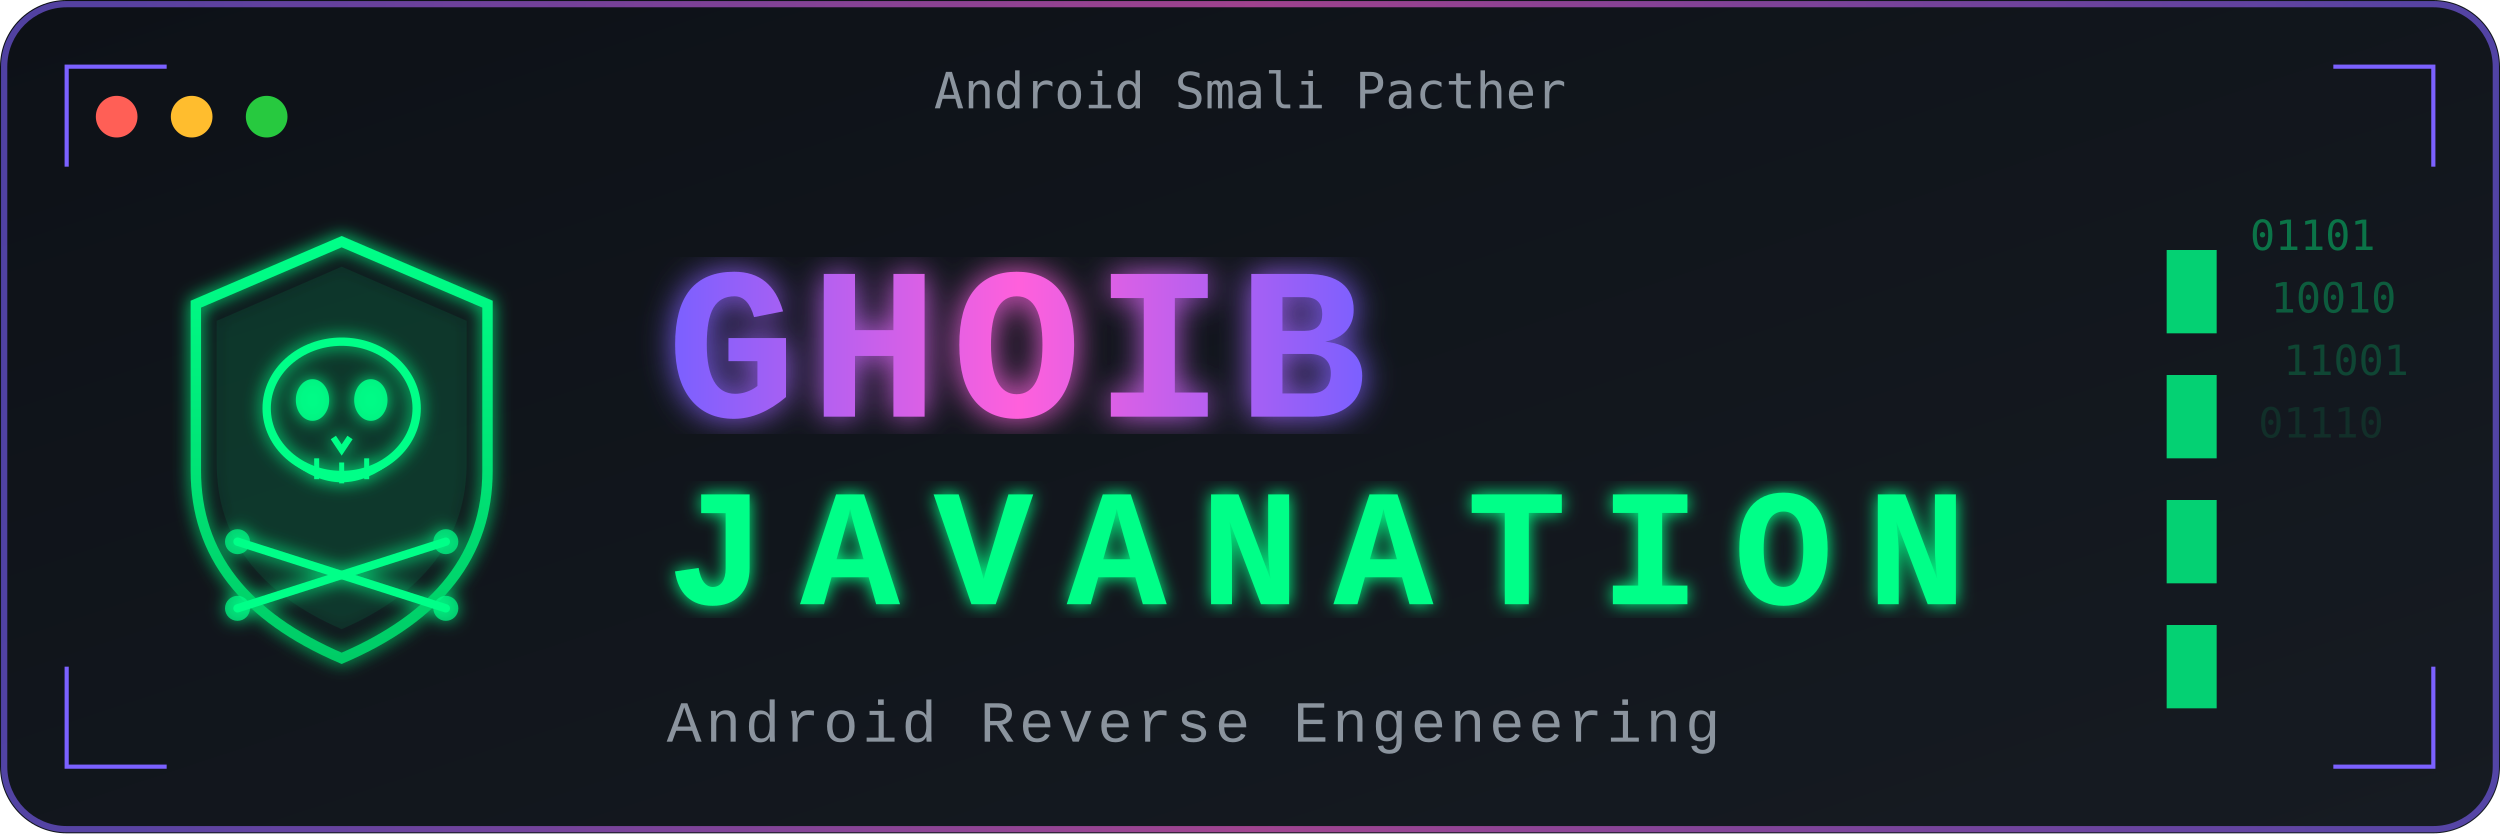
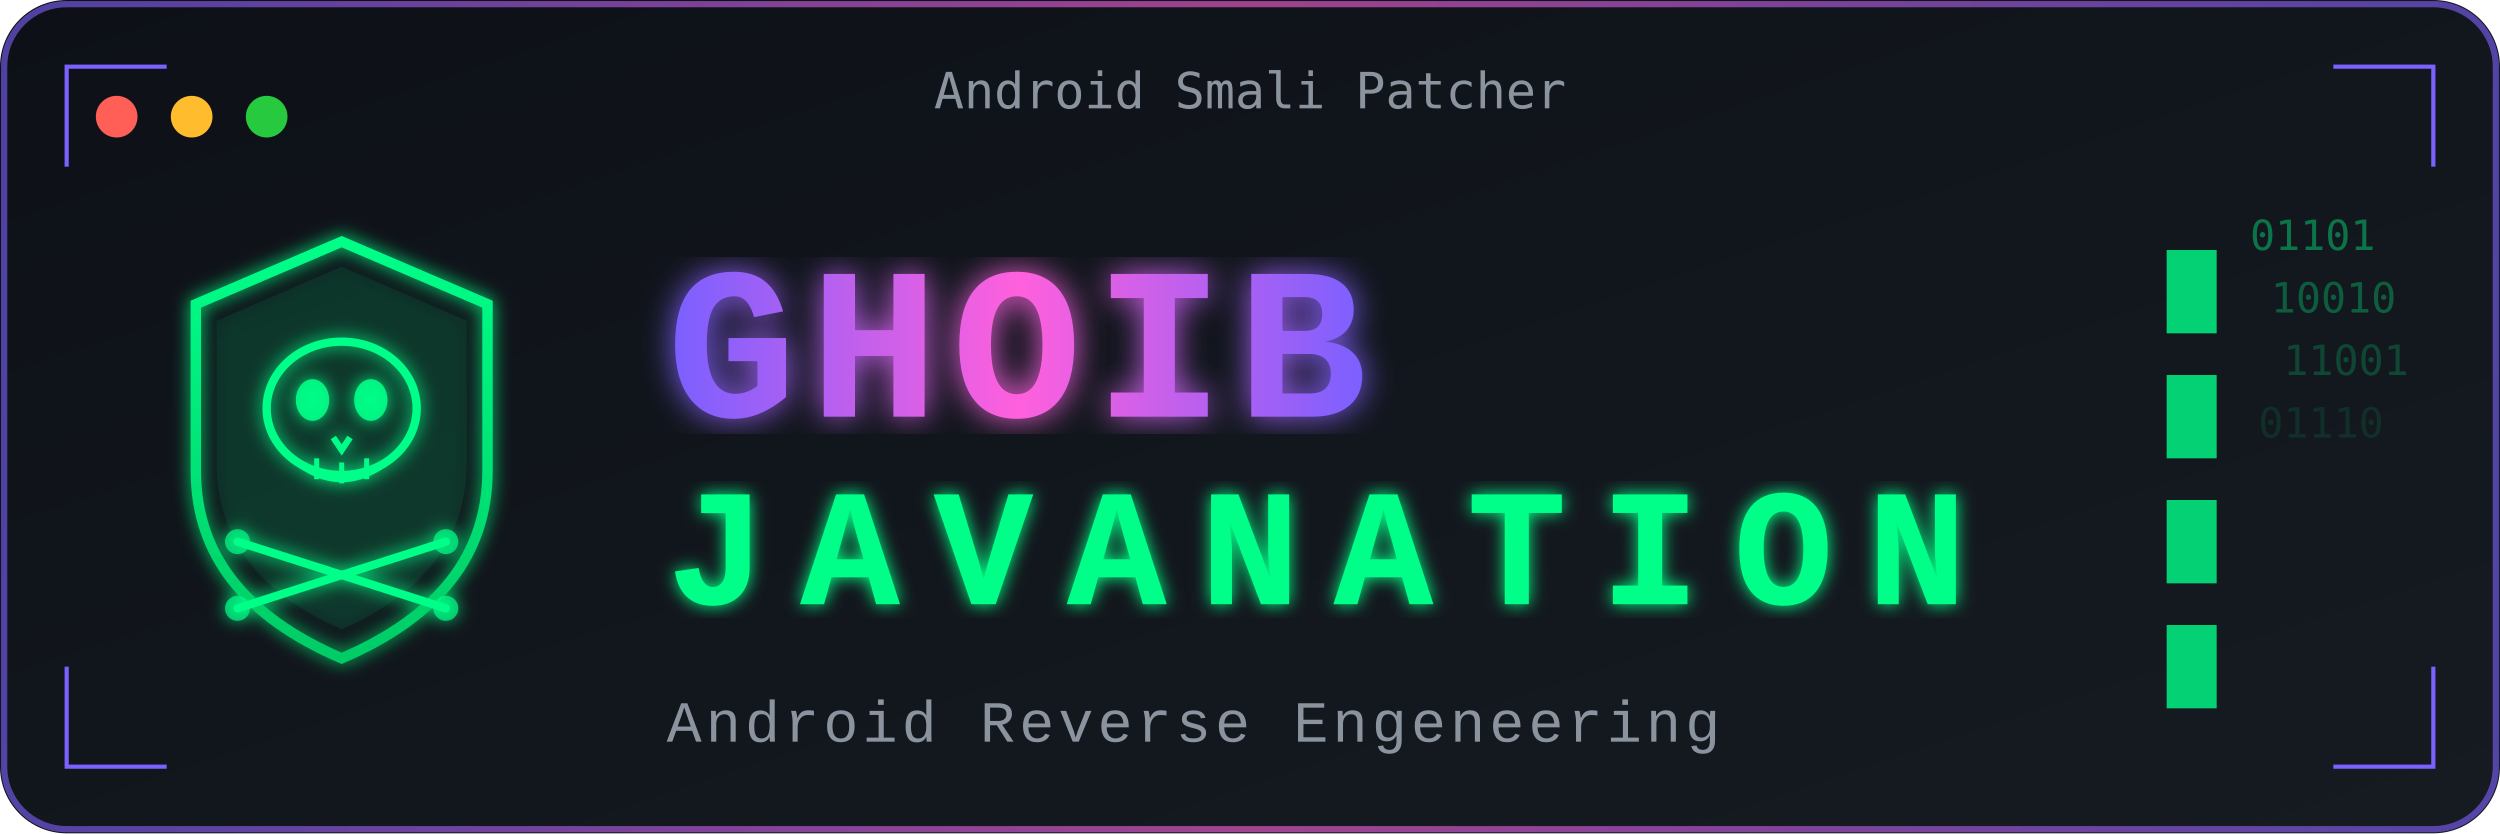
<svg xmlns="http://www.w3.org/2000/svg" height="150" viewBox="0 0 600 200" width="90%">
  <defs>
    <linearGradient id="bgGrad" x1="0%" y1="0%" x2="100%" y2="100%">
      <stop offset="0%" style="stop-color:#0d1117;stop-opacity:1" />
      <stop offset="100%" style="stop-color:#161b22;stop-opacity:1" />
    </linearGradient>
    <linearGradient id="accentGrad" x1="0%" y1="0%" x2="100%" y2="0%">
      <stop offset="0%" style="stop-color:#7B61FF" />
      <stop offset="50%" style="stop-color:#FF61DC" />
      <stop offset="100%" style="stop-color:#7B61FF" />
    </linearGradient>
    <linearGradient id="greenGrad" x1="0%" y1="0%" x2="0%" y2="100%">
      <stop offset="0%" style="stop-color:#00FF88" />
      <stop offset="100%" style="stop-color:#00CC66" />
    </linearGradient>
    <filter id="glow">
      <feGaussianBlur stdDeviation="2" result="blur" />
      <feMerge>
        <feMergeNode in="blur" />
        <feMergeNode in="SourceGraphic" />
      </feMerge>
    </filter>
    <filter id="softGlow">
      <feGaussianBlur stdDeviation="4" result="blur" />
      <feMerge>
        <feMergeNode in="blur" />
        <feMergeNode in="SourceGraphic" />
      </feMerge>
    </filter>
  </defs>
  <rect width="600" height="200" rx="16" fill="url(#bgGrad)" />
  <rect x="1" y="1" width="598" height="198" rx="15" fill="none" stroke="url(#accentGrad)" stroke-width="1.5" opacity="0.6" />
  <circle cx="28" cy="28" r="5" fill="#FF5F56" />
  <circle cx="46" cy="28" r="5" fill="#FFBD2E" />
  <circle cx="64" cy="28" r="5" fill="#27C93F" />
-   <text x="300" y="26" text-anchor="middle" font-family="'SF Mono','Fira Code','Cascadia Code',monospace" font-size="12" fill="#8b949e">Android Smali Pacther</text>
+   <text x="300" y="26" text-anchor="middle" font-family="'SF Mono','Fira Code','Cascadia Code',monospace" font-size="12" fill="#8b949e">Android Smali Patcher</text>
  <g transform="translate(42, 58)" filter="url(#glow)">
    <path d="M40 0 L75 15 L75 55 Q75 85 40 100 Q5 85 5 55 L5 15 Z" fill="none" stroke="url(#greenGrad)" stroke-width="2.5" />
    <path d="M40 6 L70 19 L70 53 Q70 80 40 93 Q10 80 10 53 L10 19 Z" fill="#00FF88" opacity="0.08" />
    <ellipse cx="40" cy="40" rx="18" ry="16" fill="none" stroke="#00FF88" stroke-width="2" />
    <ellipse cx="33" cy="38" rx="4" ry="5" fill="#00FF88" opacity="0.9" />
    <ellipse cx="47" cy="38" rx="4" ry="5" fill="#00FF88" opacity="0.9" />
    <path d="M38 47 L40 50 L42 47" fill="none" stroke="#00FF88" stroke-width="1.5" />
    <path d="M28 52 Q40 62 52 52" fill="none" stroke="#00FF88" stroke-width="1.5" />
    <line x1="34" y1="52" x2="34" y2="57" stroke="#00FF88" stroke-width="1.2" />
    <line x1="40" y1="53" x2="40" y2="58" stroke="#00FF88" stroke-width="1.2" />
    <line x1="46" y1="52" x2="46" y2="57" stroke="#00FF88" stroke-width="1.2" />
    <line x1="15" y1="72" x2="65" y2="88" stroke="#00FF88" stroke-width="2" stroke-linecap="round" />
    <line x1="65" y1="72" x2="15" y2="88" stroke="#00FF88" stroke-width="2" stroke-linecap="round" />
    <circle cx="15" cy="72" r="3" fill="#00FF88" opacity="0.7" />
    <circle cx="65" cy="72" r="3" fill="#00FF88" opacity="0.7" />
    <circle cx="15" cy="88" r="3" fill="#00FF88" opacity="0.7" />
    <circle cx="65" cy="88" r="3" fill="#00FF88" opacity="0.7" />
  </g>
  <text x="160" y="100" font-family="'SF Mono','Fira Code','Cascadia Code','Courier New',monospace" font-size="52" font-weight="bold" fill="url(#accentGrad)" filter="url(#softGlow)" letter-spacing="3">
    GHOIB
  </text>
  <text x="160" y="145" font-family="'SF Mono','Fira Code','Cascadia Code','Courier New',monospace" font-size="40" font-weight="bold" fill="#00FF88" filter="url(#glow)" letter-spacing="8">
    JAVANATION
  </text>
  <text x="160" y="178" font-family="'SF Mono','Fira Code','Cascadia Code','Courier New',monospace" font-size="14" fill="#8b949e" letter-spacing="1">
    Android Reverse Engeneering
  </text>
  <rect x="520" y="150" width="12" height="20" fill="#00FF88" opacity="0.8">
    <animate attributeName="opacity" values="0.8;0;0.8" dur="1.2s" repeatCount="indefinite" />
  </rect>
  <rect x="520" y="120" width="12" height="20" fill="#00FF88" opacity="0.8">
    <animate attributeName="opacity" values="0.8;0;0.8" dur="1.5s" repeatCount="indefinite" />
  </rect>
  <rect x="520" y="90" width="12" height="20" fill="#00FF88" opacity="0.8">
    <animate attributeName="opacity" values="0.8;0;0.8" dur="1.8s" repeatCount="indefinite" />
  </rect>
  <rect x="520" y="60" width="12" height="20" fill="#00FF88" opacity="0.8">
    <animate attributeName="opacity" values="0.8;0;0.8" dur="2.1s" repeatCount="indefinite" />
  </rect>
  <path d="M16 40 L16 16 L40 16" fill="none" stroke="#7B61FF" stroke-width="1" opacity="1.5" />
  <path d="M584 40 L584 16 L560 16" fill="none" stroke="#7B61FF" stroke-width="1" opacity="1.5" />
  <path d="M16 160 L16 184 L40 184" fill="none" stroke="#7B61FF" stroke-width="1" opacity="1.5" />
  <path d="M584 160 L584 184 L560 184" fill="none" stroke="#7B61FF" stroke-width="1" opacity="1.5" />
  <text x="540" y="60" font-family="monospace" font-size="10" fill="#00FF88" opacity="0.40">01101</text>
  <text x="545" y="75" font-family="monospace" font-size="10" fill="#00FF88" opacity="0.30">10010</text>
  <text x="548" y="90" font-family="monospace" font-size="10" fill="#00FF88" opacity="0.20">11001</text>
  <text x="542" y="105" font-family="monospace" font-size="10" fill="#00FF88" opacity="0.10">01110</text>
</svg>
